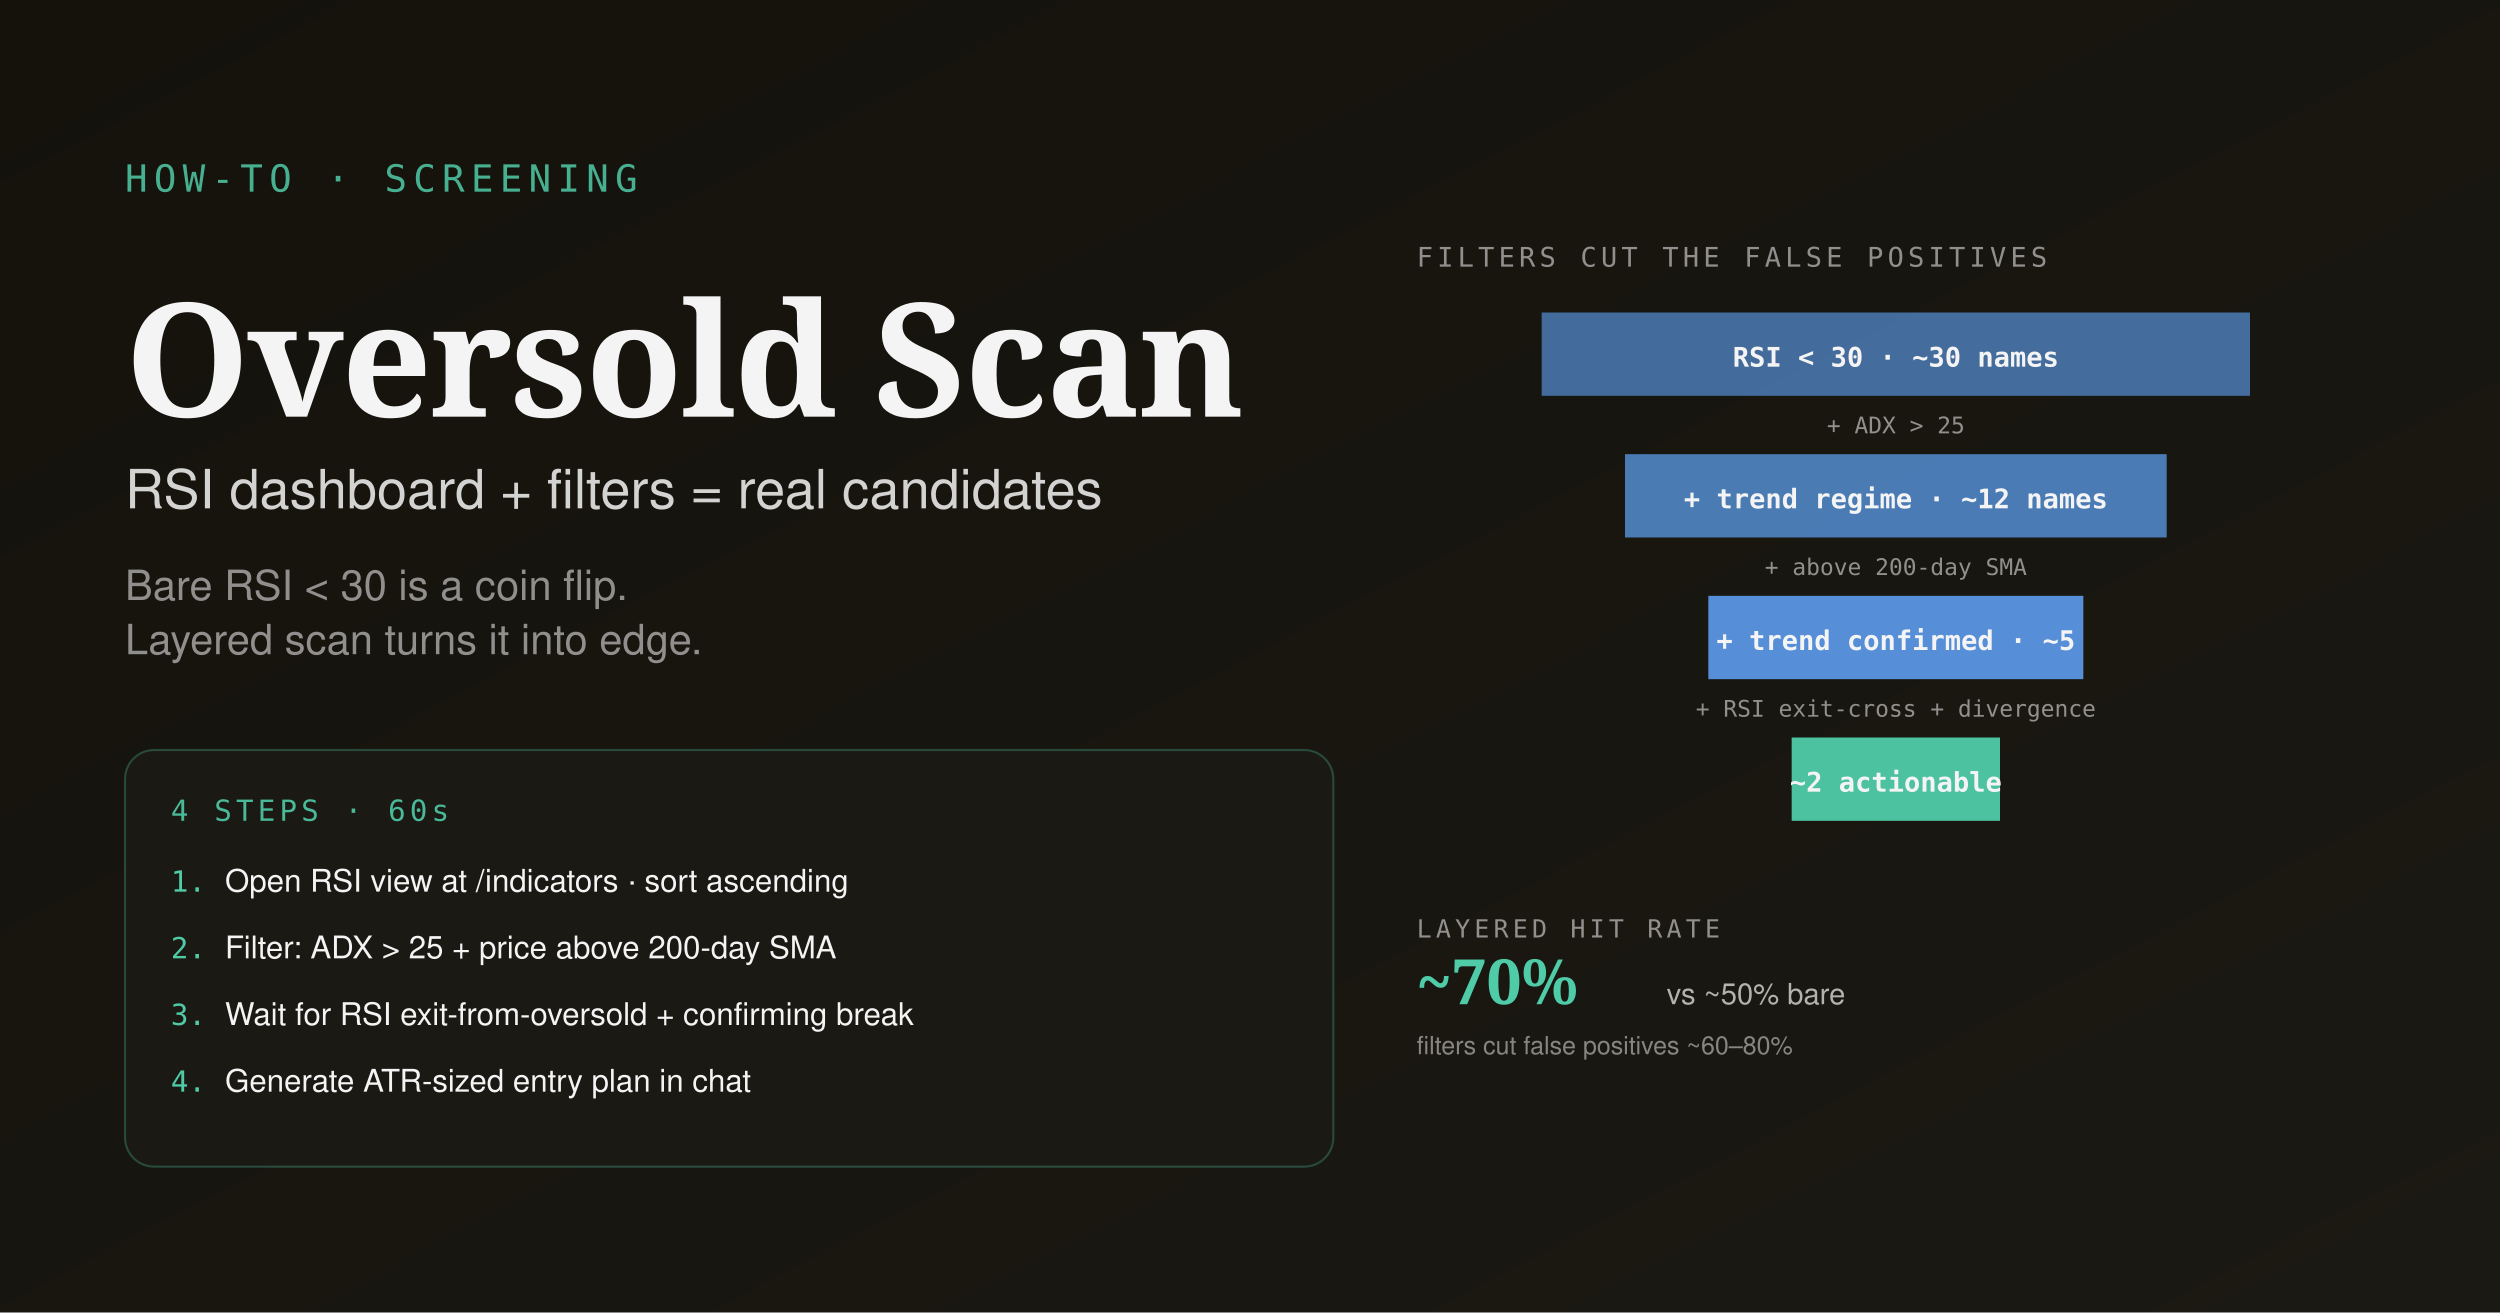
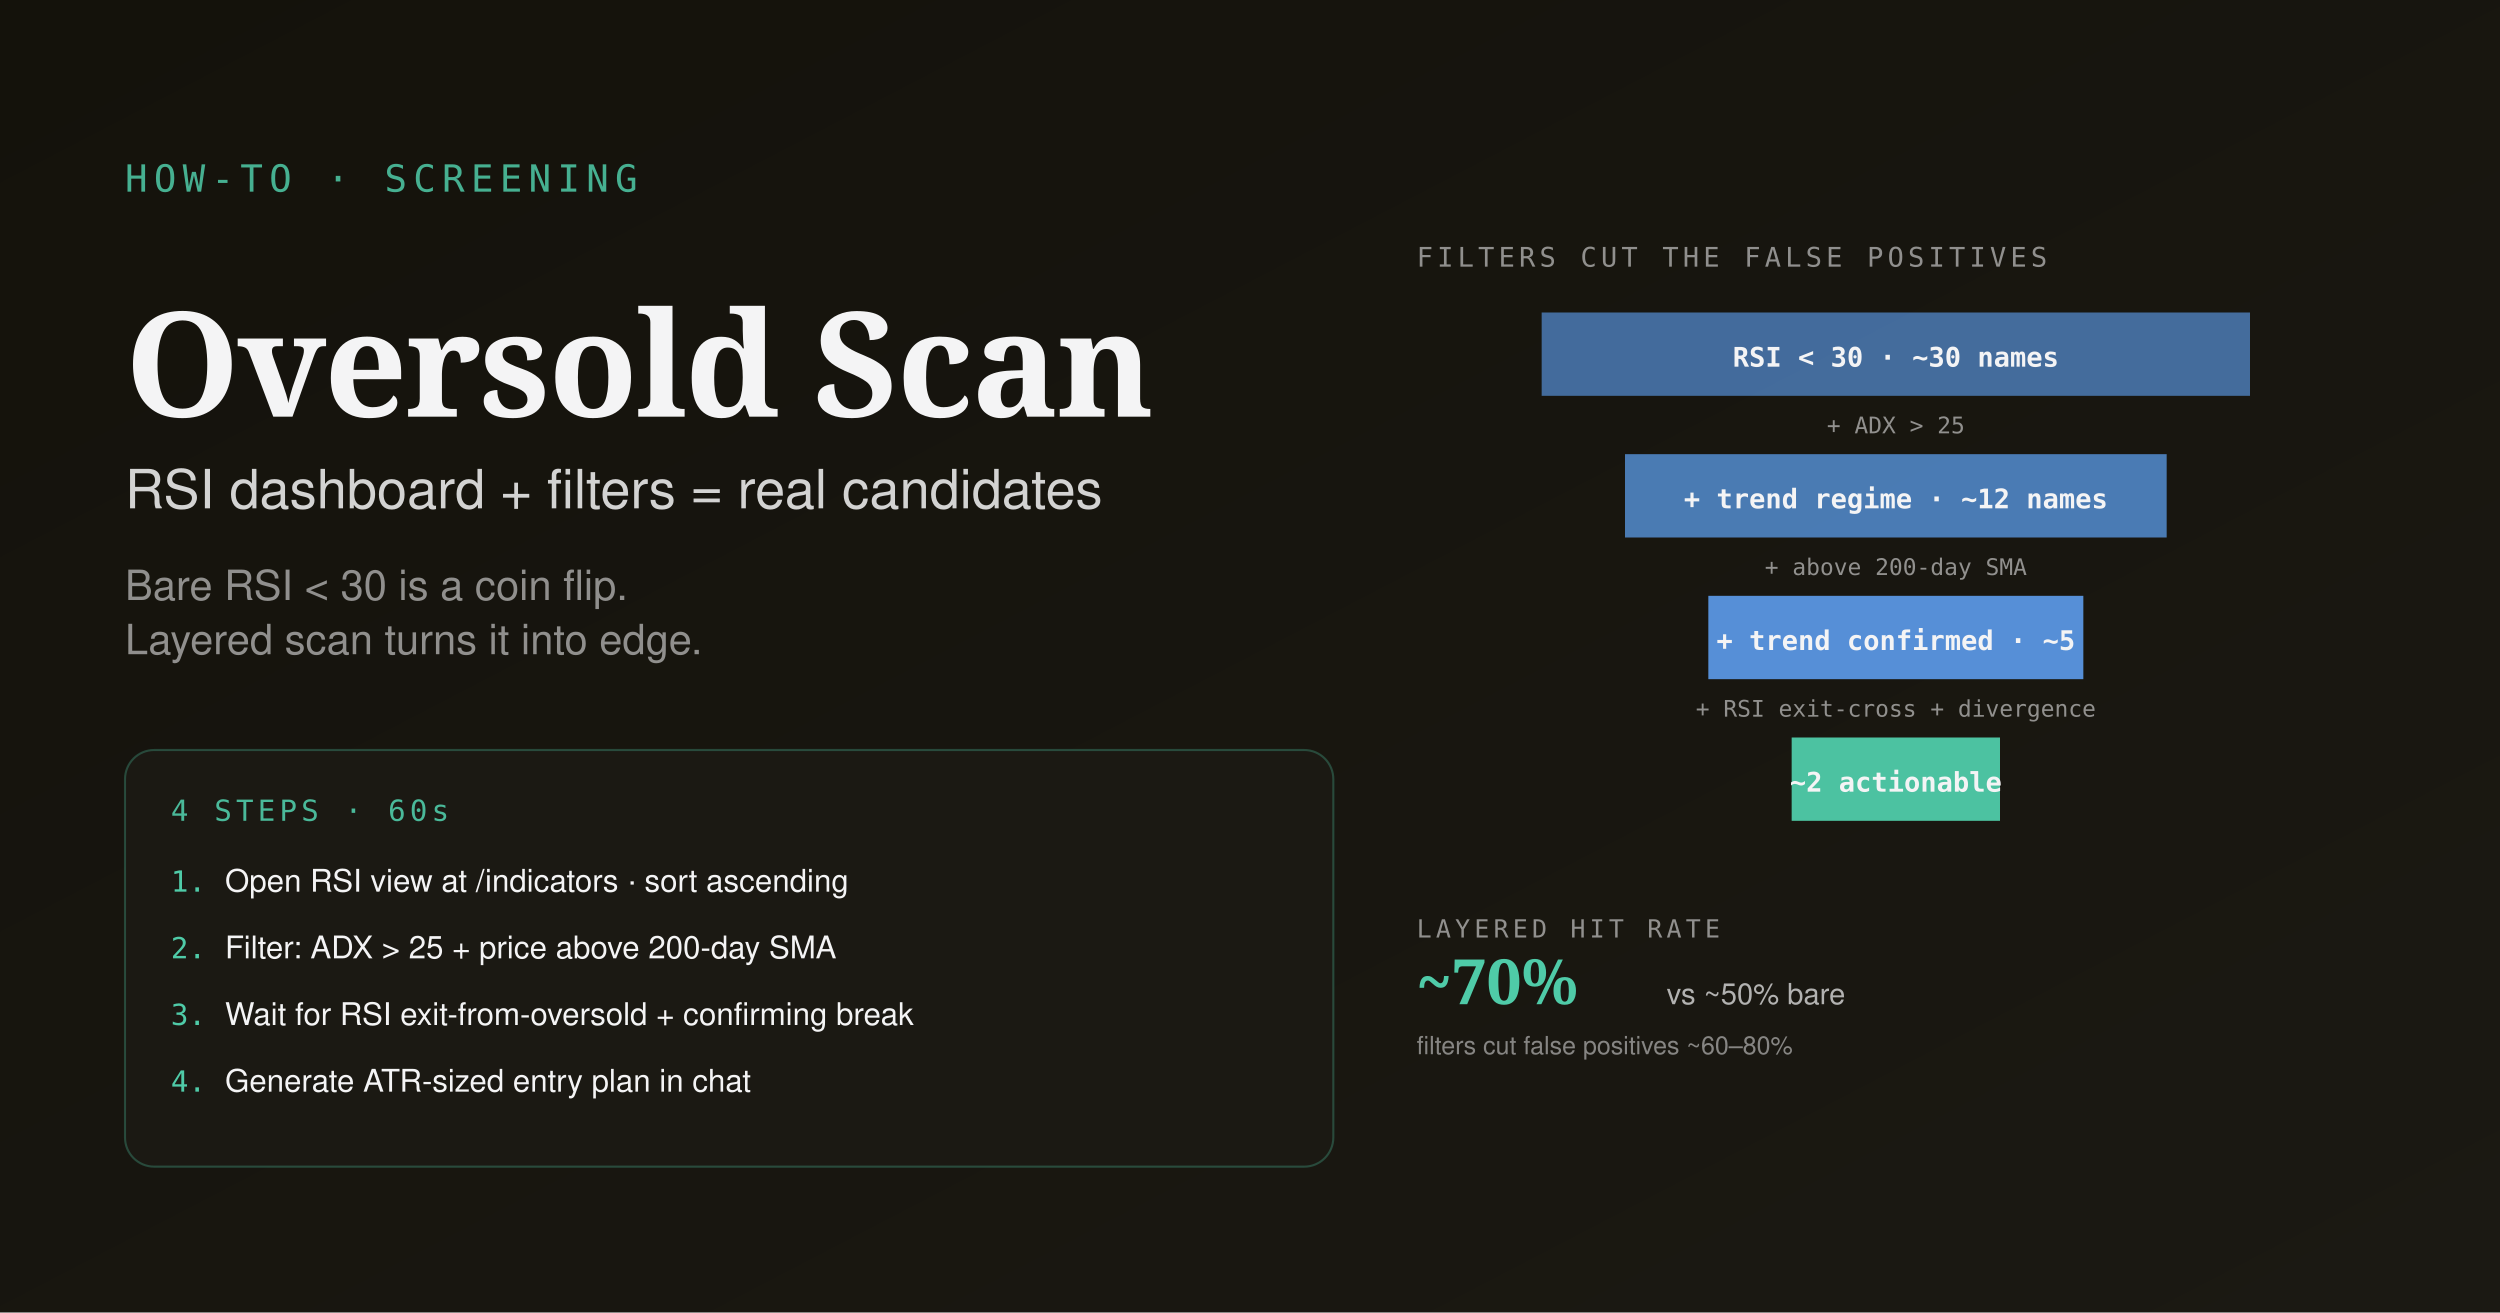
<svg xmlns="http://www.w3.org/2000/svg" width="1200" height="630" viewBox="0 0 1200 630">
  <defs>
    <linearGradient id="bg" x1="0" y1="0" x2="1" y2="1">
      <stop offset="0%" stop-color="#14120b" />
      <stop offset="100%" stop-color="#1b1913" />
    </linearGradient>
  </defs>
  <rect width="1200" height="630" fill="url(#bg)" />
  <text x="60" y="92" font-family="ui-monospace, monospace" font-size="18" fill="#4FCBA8" letter-spacing="3" opacity="0.85">HOW-TO · SCREENING</text>
-   <text x="60" y="200" font-family="Georgia, serif" font-size="76" font-weight="600" fill="#F4F4F5" letter-spacing="-1">Oversold Scan</text>
+   <text x="60" y="200" font-family="Georgia, serif" font-size="70" font-weight="600" fill="#F4F4F5" letter-spacing="-1">Oversold Scan</text>
  <text x="60" y="244" font-family="Helvetica, Arial, sans-serif" font-size="26" font-weight="500" fill="#F4F4F5" opacity="0.85">RSI dashboard + filters = real candidates</text>
  <text x="60" y="288" font-family="Helvetica, Arial, sans-serif" font-size="20" fill="#F4F4F5" opacity="0.55">Bare RSI &lt; 30 is a coin flip.</text>
  <text x="60" y="314" font-family="Helvetica, Arial, sans-serif" font-size="20" fill="#F4F4F5" opacity="0.55">Layered scan turns it into edge.</text>
  <g transform="translate(60,360)">
    <rect x="0" y="0" width="580" height="200" rx="14" fill="#1b1913" stroke="#4FCBA8" stroke-opacity="0.28" />
    <text x="22" y="34" font-family="ui-monospace, monospace" font-size="14" fill="#4FCBA8" letter-spacing="2" opacity="0.9">4 STEPS · 60s</text>
    <text x="22" y="68" font-family="ui-monospace, monospace" font-size="14" fill="#4FCBA8">1.</text>
    <text x="48" y="68" font-family="Helvetica, Arial, sans-serif" font-size="15" fill="#F4F4F5">Open RSI view at /indicators · sort ascending</text>
    <text x="22" y="100" font-family="ui-monospace, monospace" font-size="14" fill="#4FCBA8">2.</text>
    <text x="48" y="100" font-family="Helvetica, Arial, sans-serif" font-size="15" fill="#F4F4F5">Filter: ADX &gt; 25 + price above 200-day SMA</text>
    <text x="22" y="132" font-family="ui-monospace, monospace" font-size="14" fill="#4FCBA8">3.</text>
    <text x="48" y="132" font-family="Helvetica, Arial, sans-serif" font-size="15" fill="#F4F4F5">Wait for RSI exit-from-oversold + confirming break</text>
    <text x="22" y="164" font-family="ui-monospace, monospace" font-size="14" fill="#4FCBA8">4.</text>
    <text x="48" y="164" font-family="Helvetica, Arial, sans-serif" font-size="15" fill="#F4F4F5">Generate ATR-sized entry plan in chat</text>
  </g>
  <g transform="translate(680,150)">
    <text x="0" y="-22" font-family="ui-monospace, monospace" font-size="13" fill="#F4F4F5" opacity="0.55" letter-spacing="2">FILTERS CUT THE FALSE POSITIVES</text>
    <g transform="translate(60,0)">
      <rect x="0" y="0" width="340" height="40" fill="#60a5fa" opacity="0.6" />
      <text x="170" y="26" font-family="ui-monospace, monospace" font-size="13" fill="#F4F4F5" text-anchor="middle" font-weight="600">RSI &lt; 30  ·  ~30 names</text>
      <text x="170" y="58" font-family="ui-monospace, monospace" font-size="11" fill="#F4F4F5" text-anchor="middle" opacity="0.55">+ ADX &gt; 25</text>
      <rect x="40" y="68" width="260" height="40" fill="#60a5fa" opacity="0.7" />
      <text x="170" y="94" font-family="ui-monospace, monospace" font-size="13" fill="#F4F4F5" text-anchor="middle" font-weight="600">+ trend regime  ·  ~12 names</text>
      <text x="170" y="126" font-family="ui-monospace, monospace" font-size="11" fill="#F4F4F5" text-anchor="middle" opacity="0.55">+ above 200-day SMA</text>
      <rect x="80" y="136" width="180" height="40" fill="#60a5fa" opacity="0.85" />
      <text x="170" y="162" font-family="ui-monospace, monospace" font-size="13" fill="#F4F4F5" text-anchor="middle" font-weight="600">+ trend confirmed  ·  ~5</text>
      <text x="170" y="194" font-family="ui-monospace, monospace" font-size="11" fill="#F4F4F5" text-anchor="middle" opacity="0.55">+ RSI exit-cross + divergence</text>
      <rect x="120" y="204" width="100" height="40" fill="#4FCBA8" opacity="0.95" />
      <text x="170" y="230" font-family="ui-monospace, monospace" font-size="13" fill="#F4F4F5" text-anchor="middle" font-weight="700">~2 actionable</text>
    </g>
    <g transform="translate(0,300)">
      <text x="0" y="0" font-family="ui-monospace, monospace" font-size="12" fill="#F4F4F5" opacity="0.55" letter-spacing="2">LAYERED HIT RATE</text>
      <text x="0" y="32" font-family="Georgia, serif" font-size="30" fill="#4FCBA8" font-weight="600">~70%</text>
      <text x="120" y="32" font-family="Helvetica, Arial, sans-serif" font-size="14" fill="#F4F4F5" opacity="0.7">vs ~50% bare</text>
      <text x="0" y="56" font-family="Helvetica, Arial, sans-serif" font-size="12" fill="#F4F4F5" opacity="0.5">filters cut false positives ~60–80%</text>
    </g>
  </g>
</svg>
